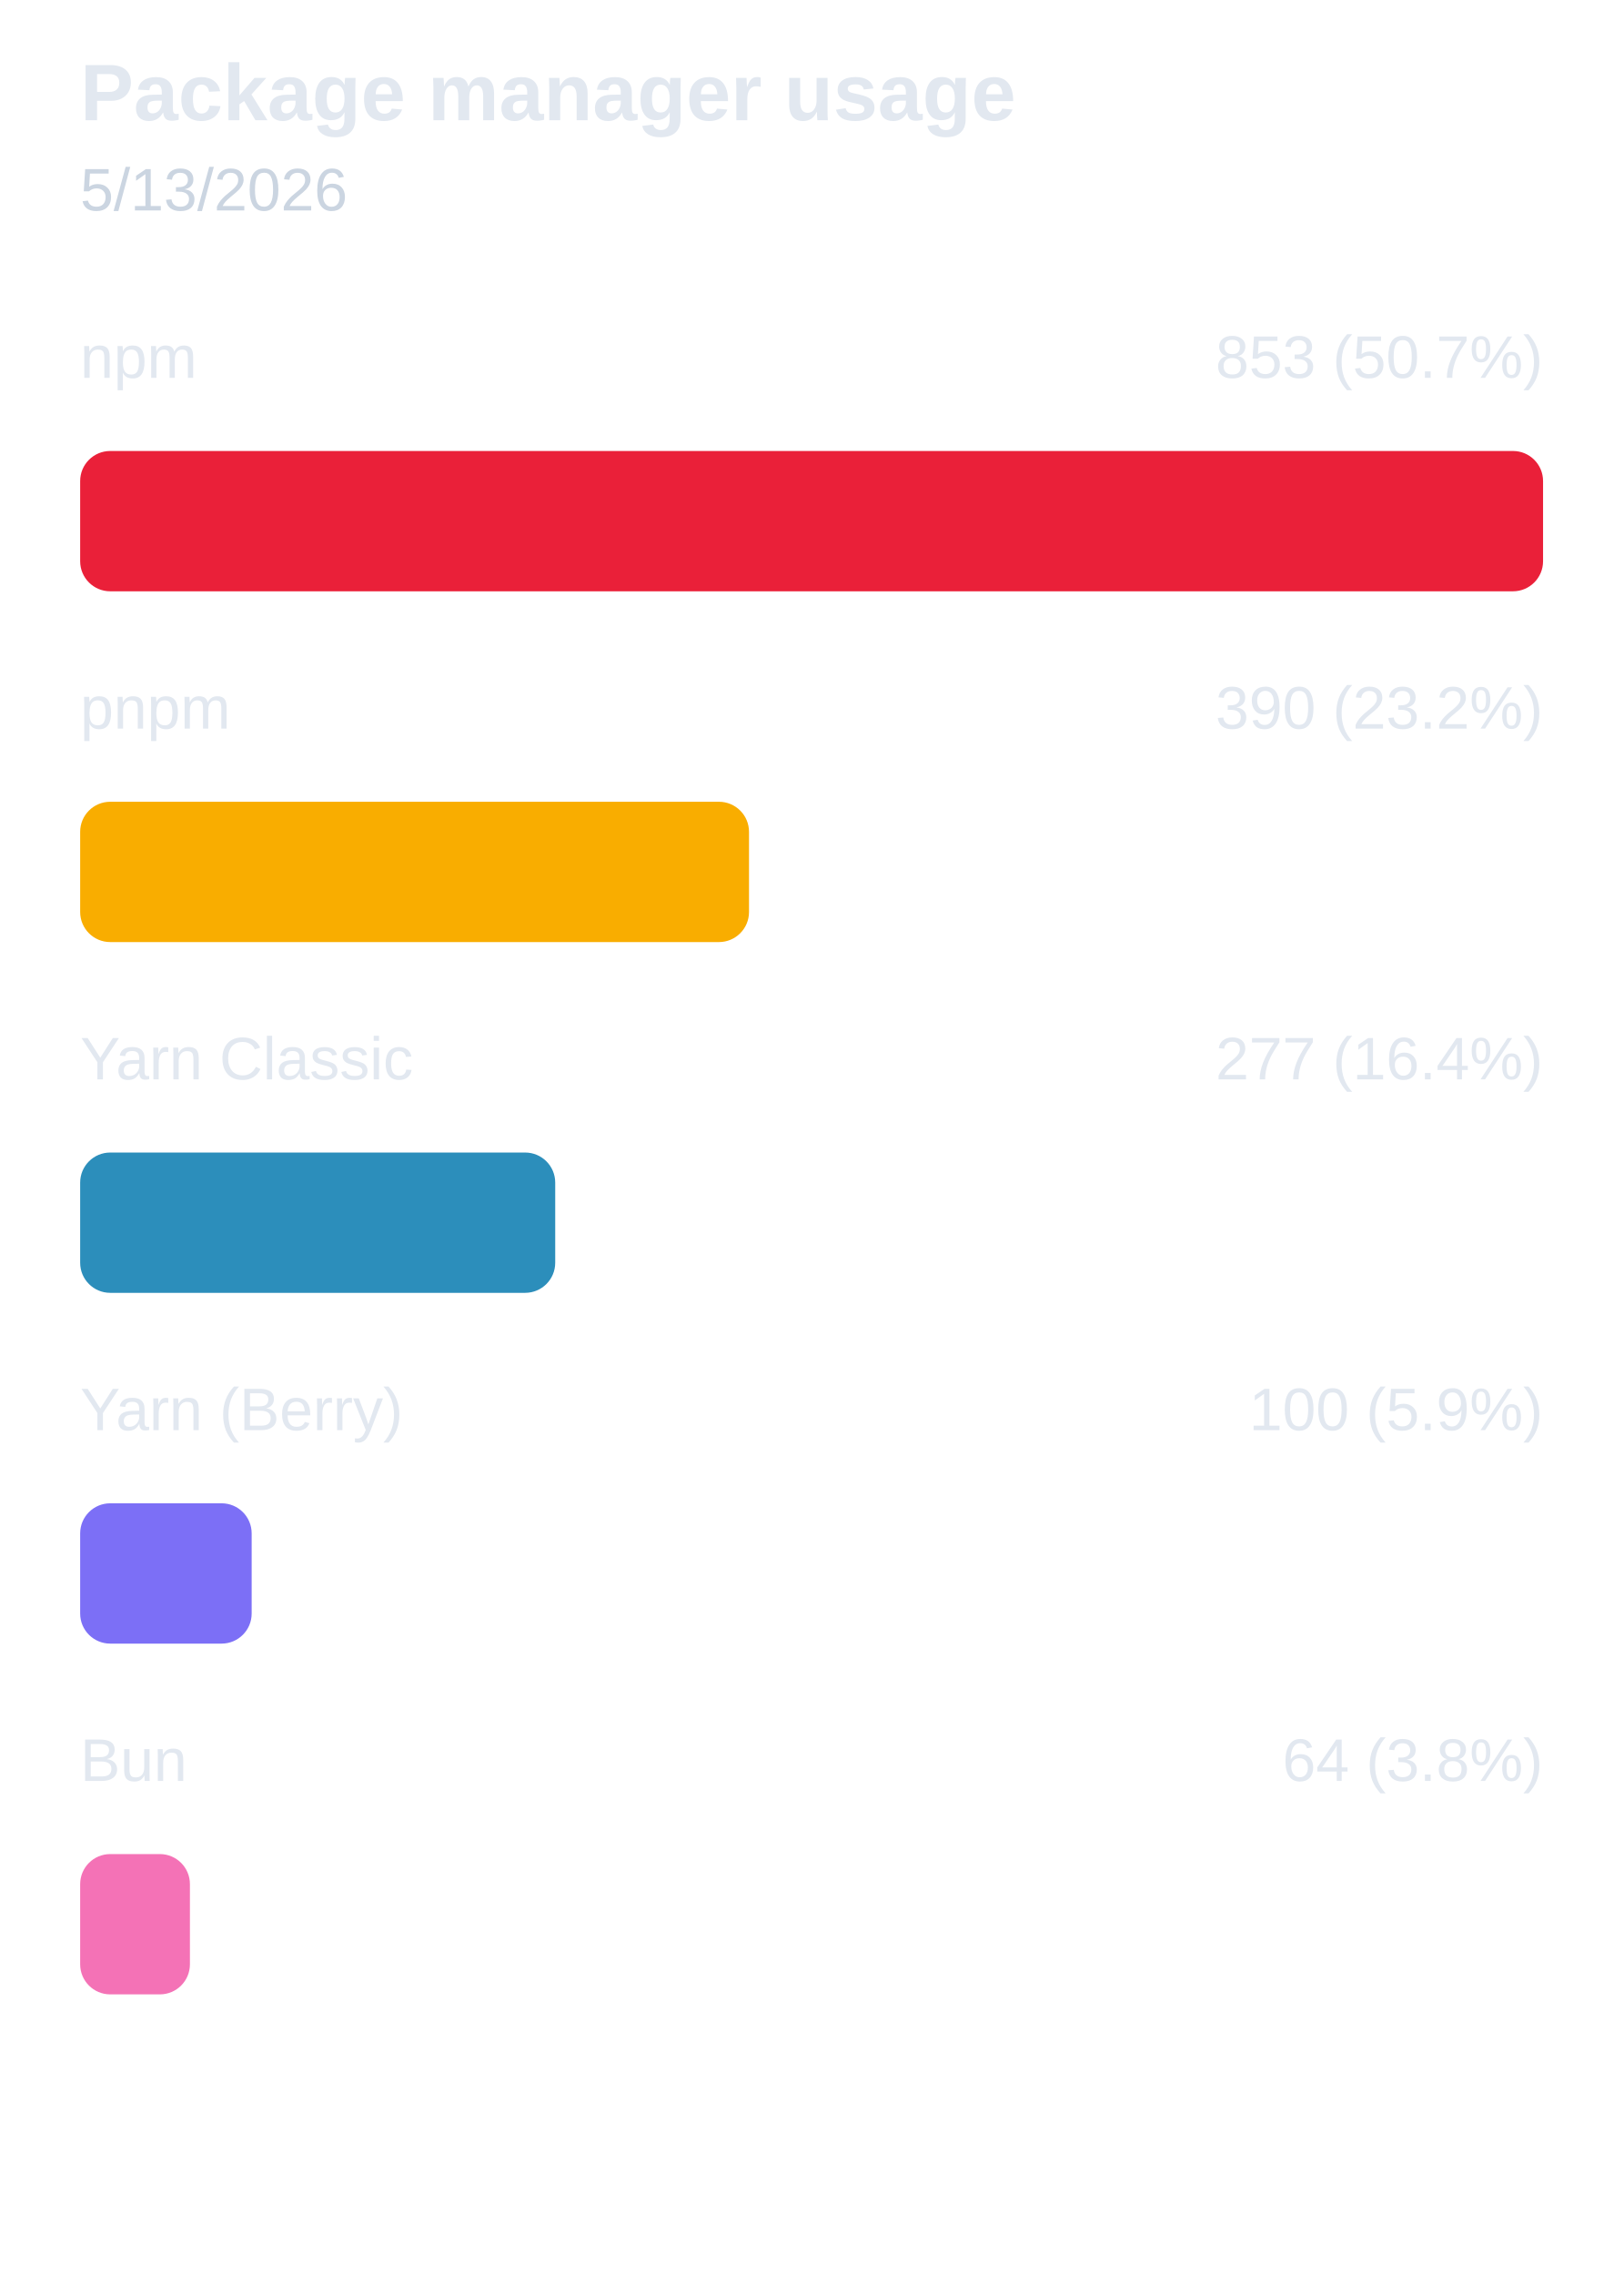
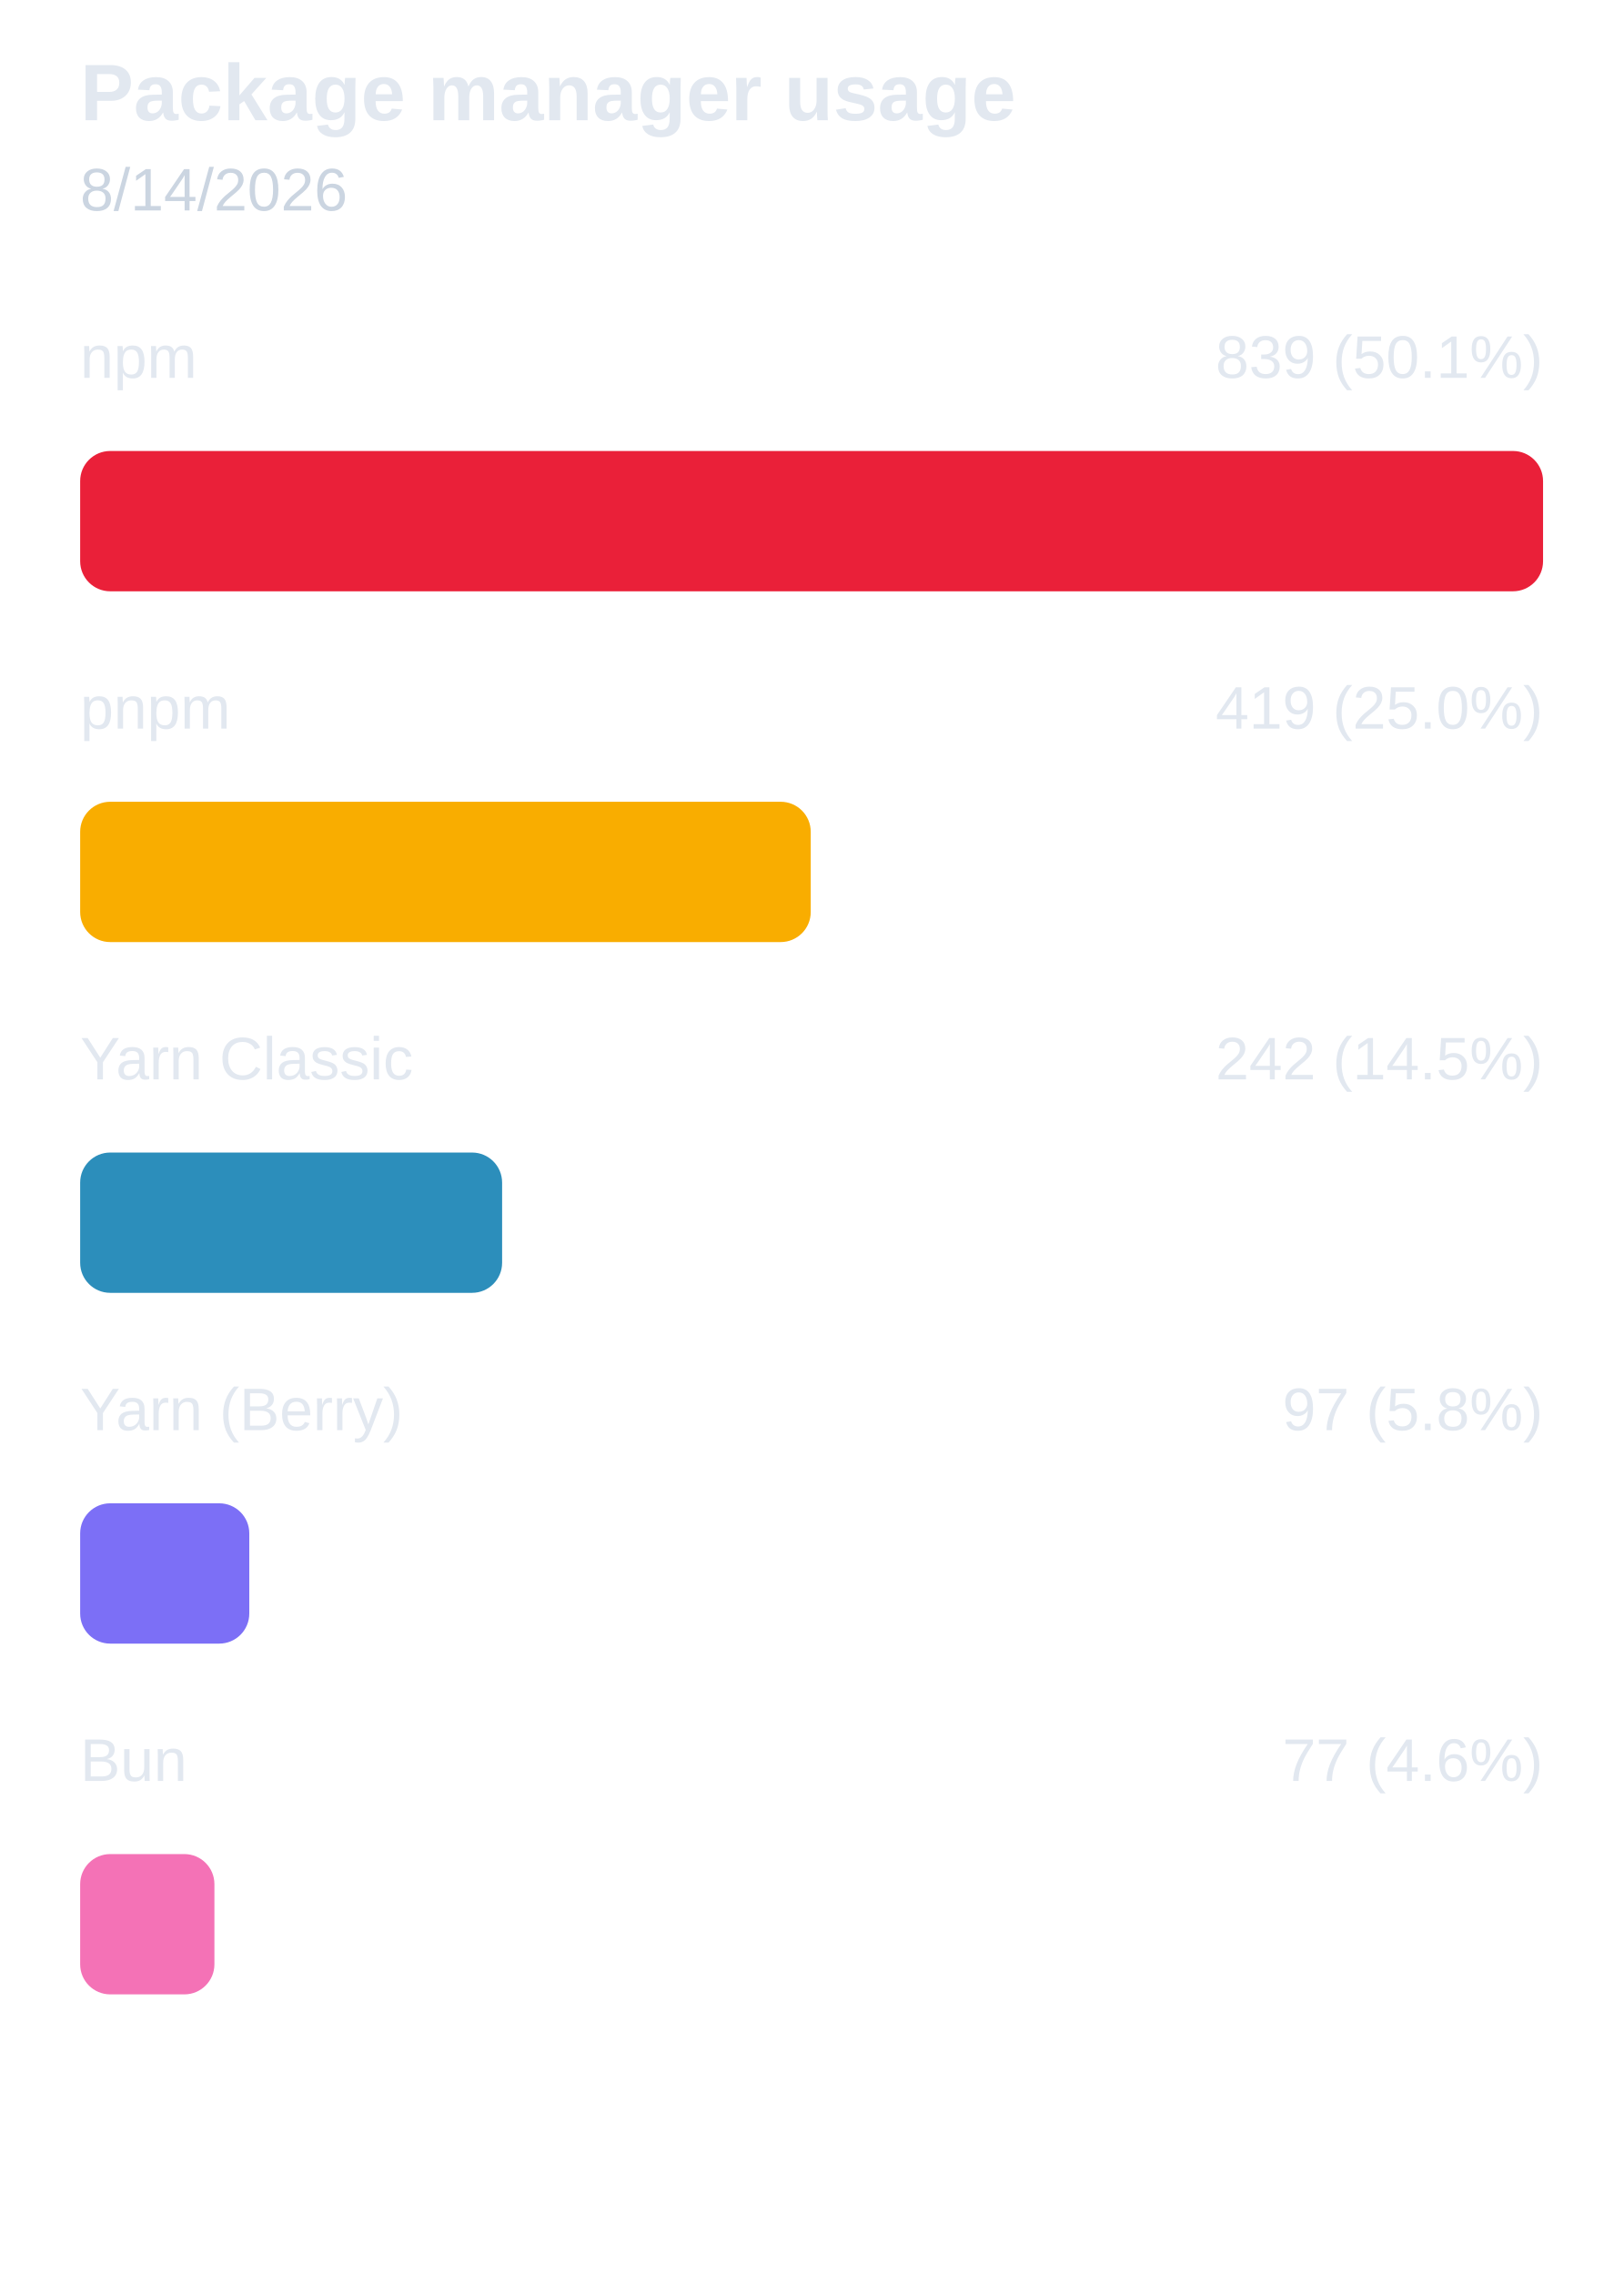
<svg xmlns="http://www.w3.org/2000/svg" width="324" height="454" viewBox="0 0 324 454" role="img" aria-label="Package manager usage">
  <style>
    text { font-family: "Helvetica Neue", Arial, sans-serif; }
    .title { font-size: 16px; font-weight: 700; fill: #e2e8f0; }
    .subtitle { font-size: 12px; fill: #cbd5e1; }
    .footer { font-size: 12px; fill: #cbd5e1; }
    .label { font-size: 12px; fill: #e2e8f0; }
    .value { font-size: 12px; fill: #e2e8f0; }
  </style>
  <text class="title" x="16" y="24">Package manager usage</text>
-   <text class="subtitle" x="16" y="42">5/13/2026</text>
+   <text class="subtitle" x="16" y="42">8/14/2026</text>
  <g class="bars">
    <g class="bar" data-label="npm">
      <text class="label" x="16" y="72" text-anchor="start" dominant-baseline="middle">npm</text>
-       <text class="value" x="308" y="72" text-anchor="end" dominant-baseline="middle">853 (50.7%)</text>
+       <text class="value" x="308" y="72" text-anchor="end" dominant-baseline="middle">839 (50.1%)</text>
      <rect x="16" y="90" width="292" height="28" rx="6" fill="#ea2039" />
    </g>
    <g class="bar" data-label="pnpm">
      <text class="label" x="16" y="142" text-anchor="start" dominant-baseline="middle">pnpm</text>
-       <text class="value" x="308" y="142" text-anchor="end" dominant-baseline="middle">390 (23.2%)</text>
-       <rect x="16" y="160" width="133.505" height="28" rx="6" fill="#f9ad00" />
+       <text class="value" x="308" y="142" text-anchor="end" dominant-baseline="middle">419 (25.0%)</text>
+       <rect x="16" y="160" width="145.826" height="28" rx="6" fill="#f9ad00" />
    </g>
    <g class="bar" data-label="yarn_classic">
      <text class="label" x="16" y="212" text-anchor="start" dominant-baseline="middle">Yarn Classic</text>
-       <text class="value" x="308" y="212" text-anchor="end" dominant-baseline="middle">277 (16.4%)</text>
-       <rect x="16" y="230" width="94.823" height="28" rx="6" fill="#2c8ebb" />
+       <text class="value" x="308" y="212" text-anchor="end" dominant-baseline="middle">242 (14.5%)</text>
+       <rect x="16" y="230" width="84.224" height="28" rx="6" fill="#2c8ebb" />
    </g>
    <g class="bar" data-label="yarn_modern">
      <text class="label" x="16" y="282" text-anchor="start" dominant-baseline="middle">Yarn (Berry)</text>
-       <text class="value" x="308" y="282" text-anchor="end" dominant-baseline="middle">100 (5.9%)</text>
-       <rect x="16" y="300" width="34.232" height="28" rx="6" fill="#7c6ff6" />
+       <text class="value" x="308" y="282" text-anchor="end" dominant-baseline="middle">97 (5.8%)</text>
+       <rect x="16" y="300" width="33.759" height="28" rx="6" fill="#7c6ff6" />
    </g>
    <g class="bar" data-label="bun">
      <text class="label" x="16" y="352" text-anchor="start" dominant-baseline="middle">Bun</text>
-       <text class="value" x="308" y="352" text-anchor="end" dominant-baseline="middle">64 (3.8%)</text>
-       <rect x="16" y="370" width="21.909" height="28" rx="6" fill="#f472b6" />
+       <text class="value" x="308" y="352" text-anchor="end" dominant-baseline="middle">77 (4.6%)</text>
+       <rect x="16" y="370" width="26.799" height="28" rx="6" fill="#f472b6" />
    </g>
  </g>
</svg>
